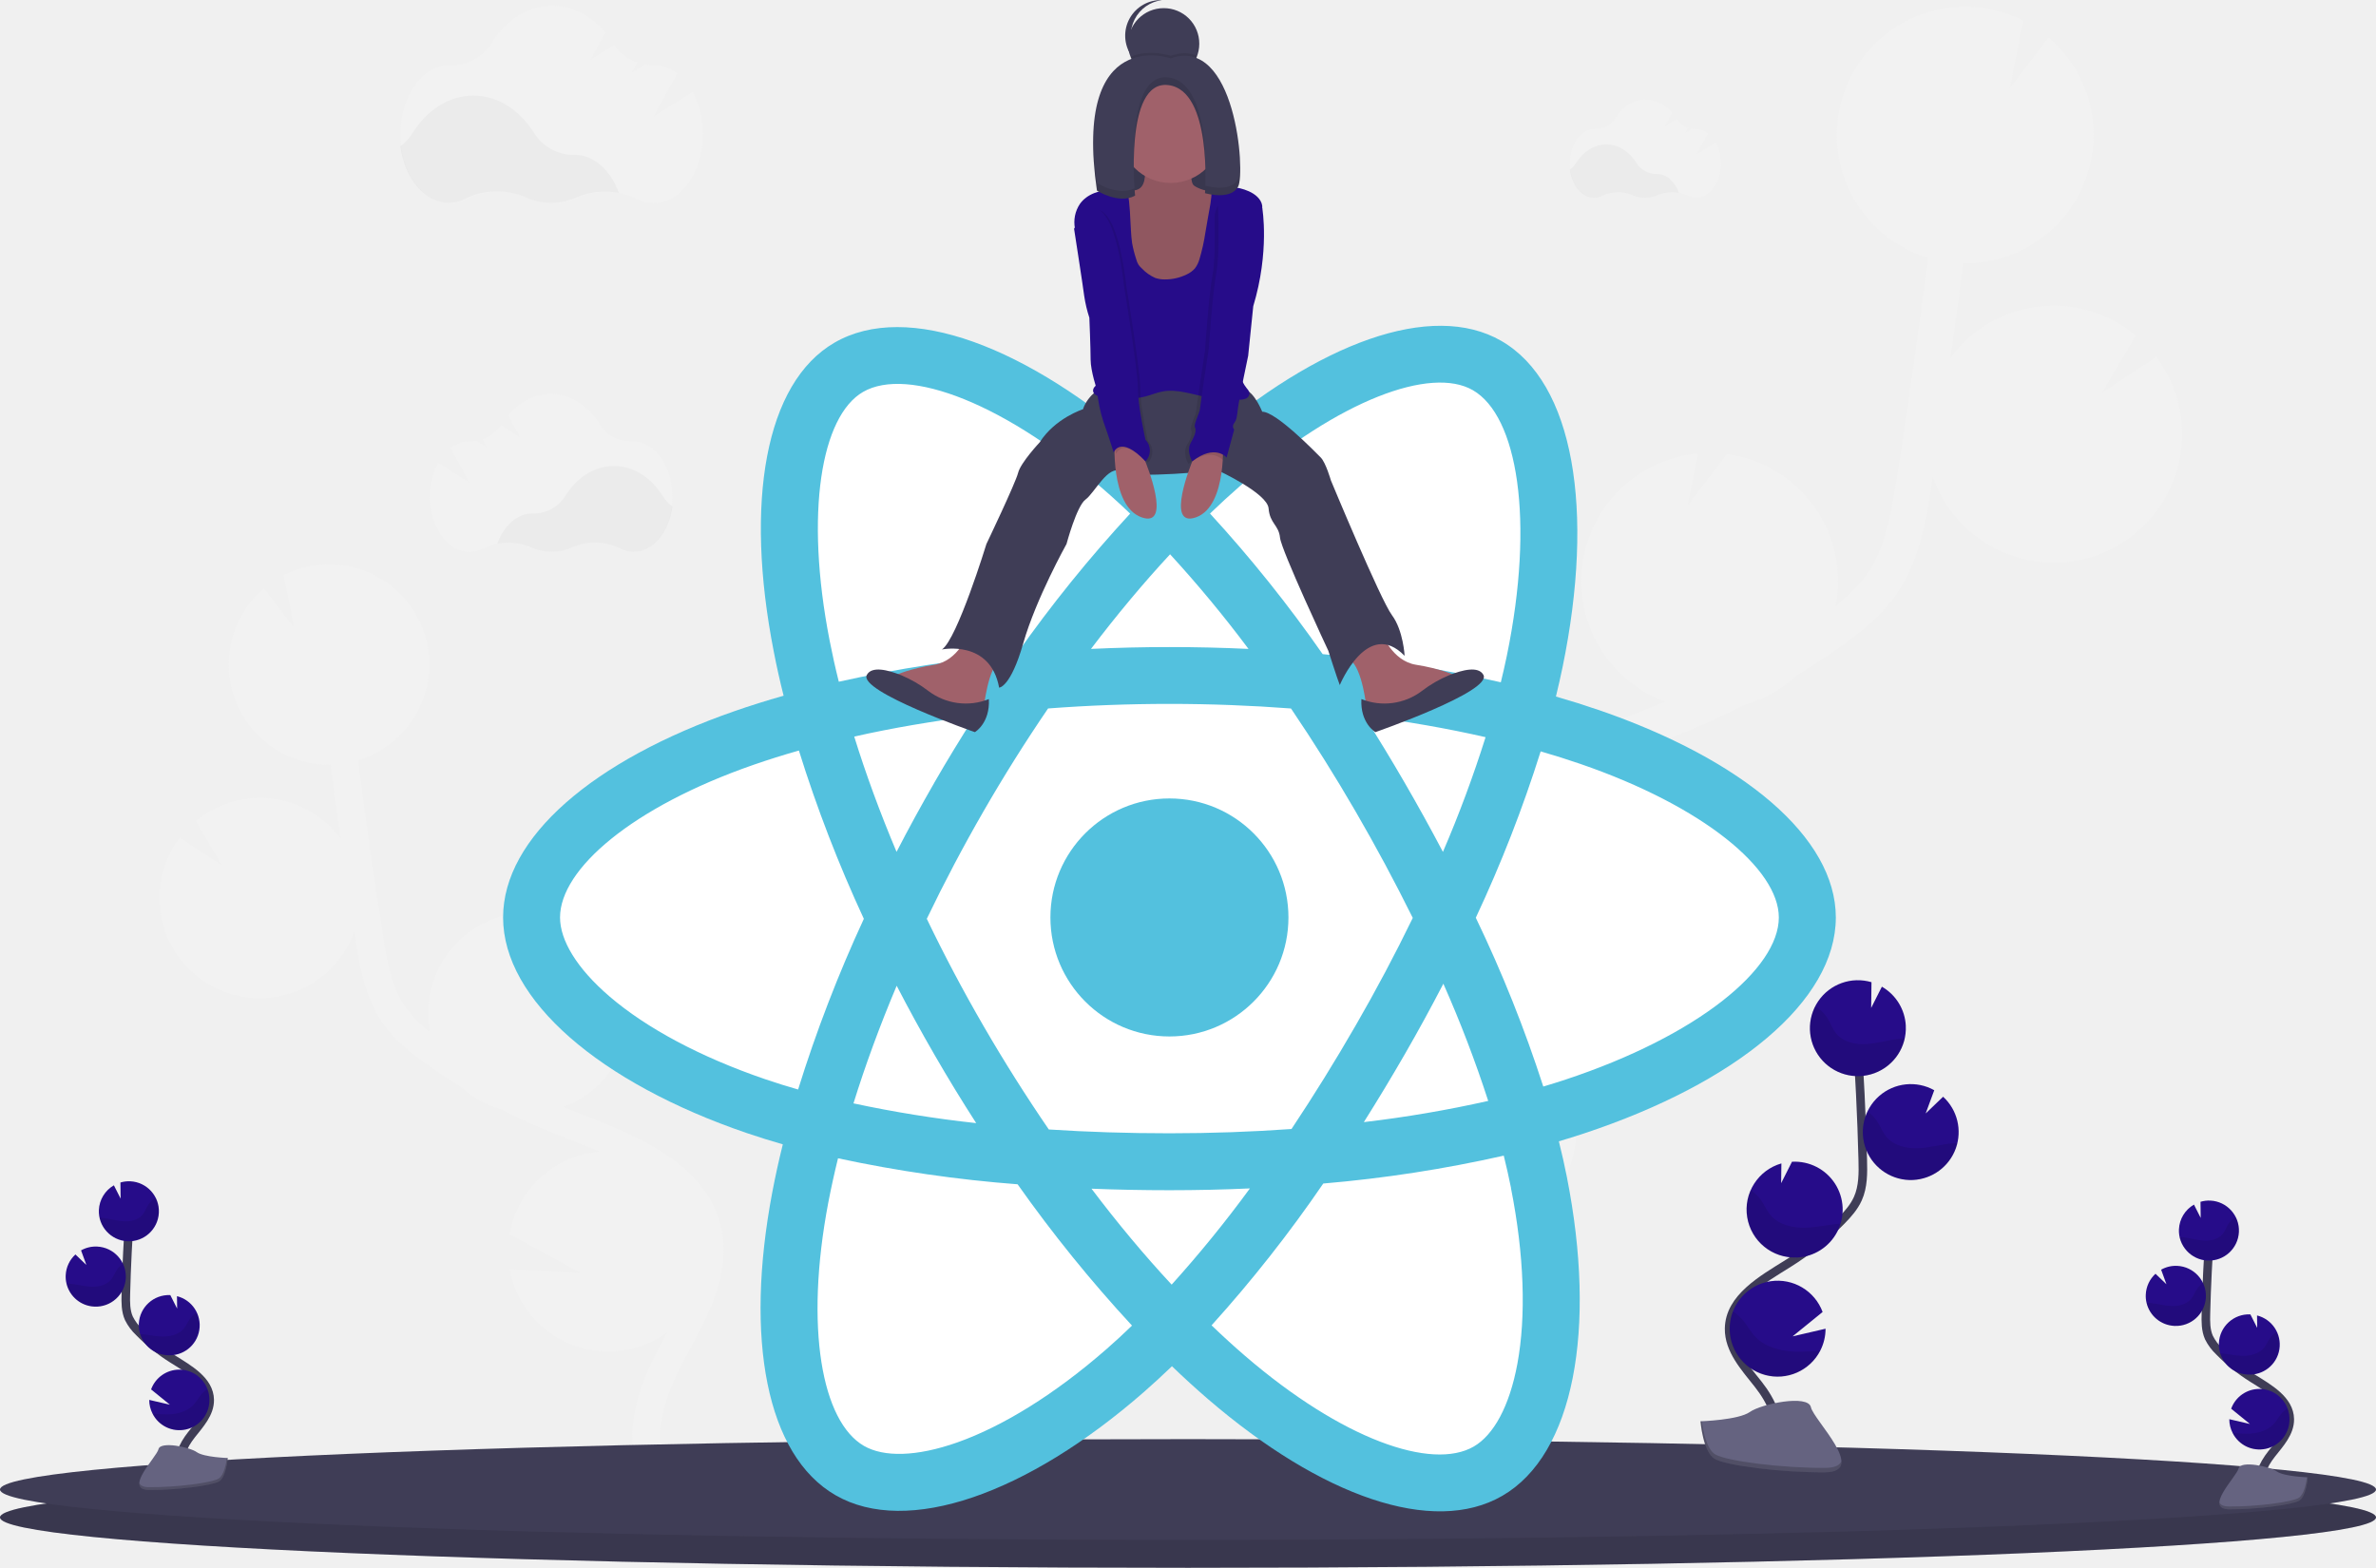
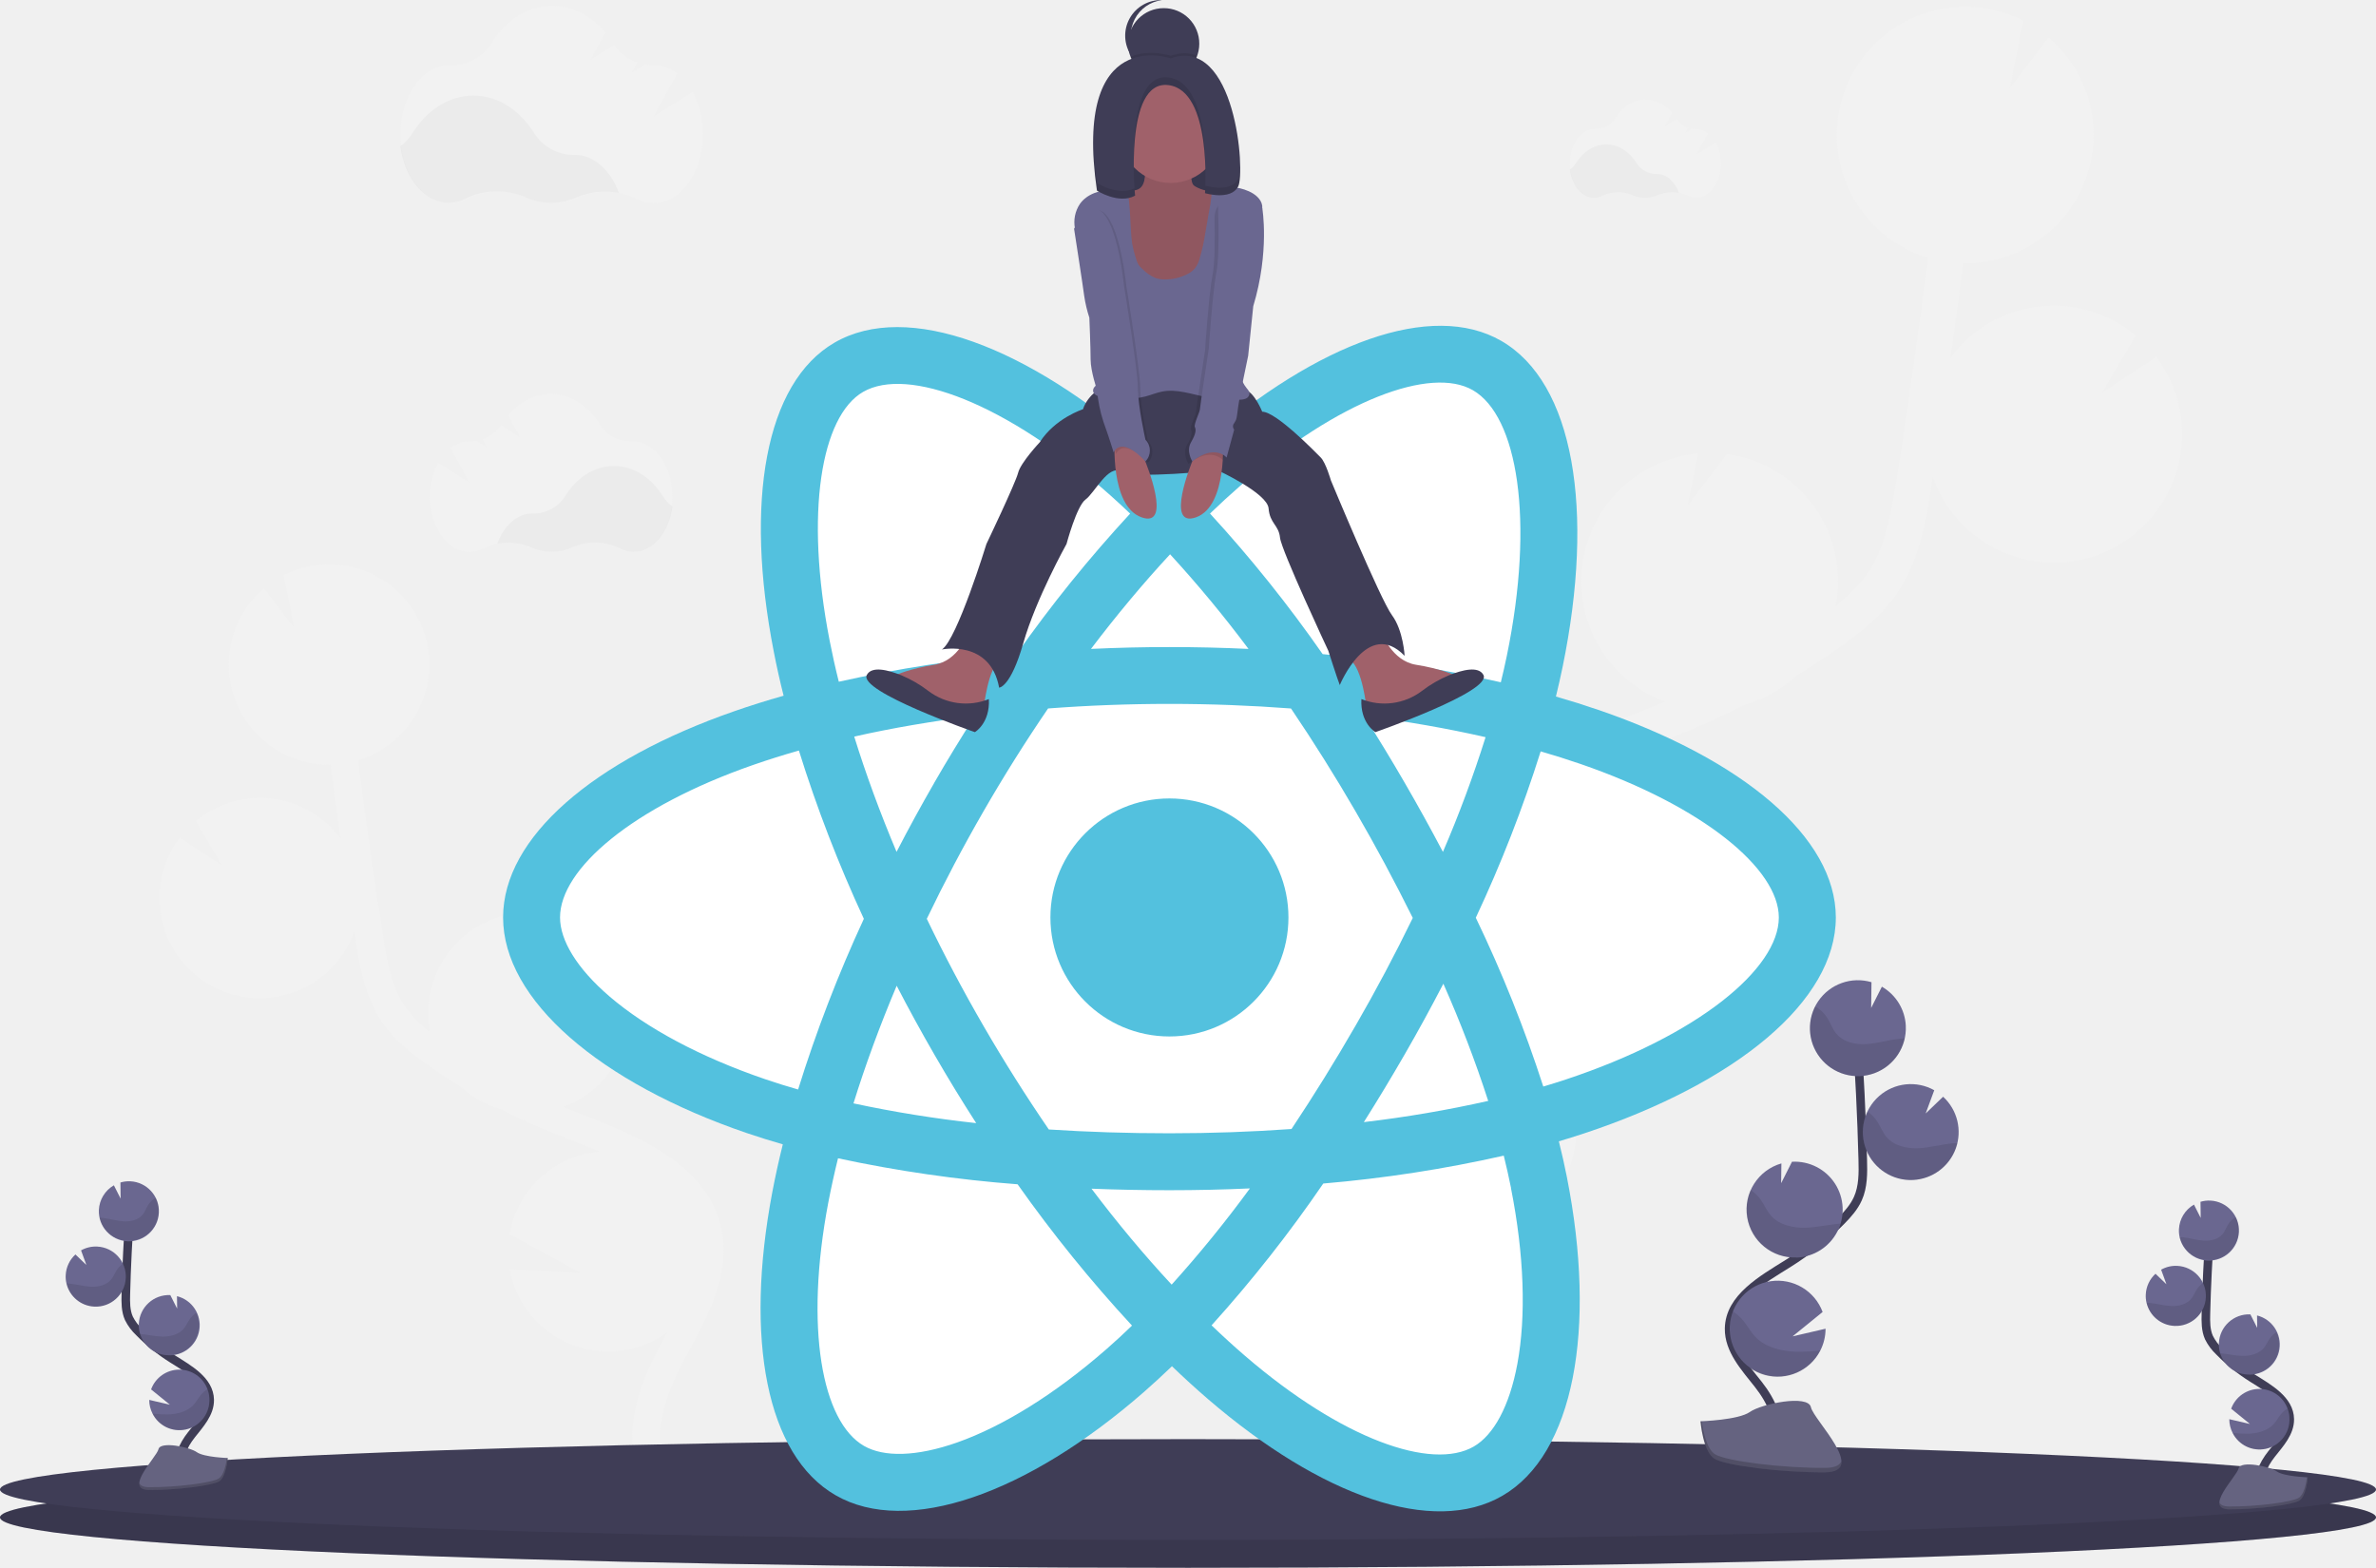
<svg xmlns="http://www.w3.org/2000/svg" id="a75d69e6-d07c-4db3-9c83-72b2470e5561" data-name="Layer 1" width="1108" height="731.18" viewBox="0 0 1108 731.18">
  <path d="M813.68,415.2l6.89-2.7c.66-.26,1.31-.54,2-.81a59.85,59.85,0,0,1,15.28-115.77l-4.8,24.2,18.22-23.92.16,0a59.87,59.87,0,0,1,51.16,67.45c-.15,1.13-.39,2.23-.6,3.34,5.61-4.43,10.87-9.32,14.81-15,8-11.54,10.71-25.76,13.47-43.17,5.47-34.48,10.4-69.34,14.84-104.18a59.83,59.83,0,0,1-42-65.36c.25-1.82.6-3.59,1-5.34.1-.44.2-.88.31-1.31.43-1.69.91-3.35,1.47-5,.09-.27.21-.52.3-.78.5-1.37,1-2.72,1.65-4,.22-.5.44-1,.67-1.47.69-1.43,1.42-2.83,2.22-4.19.27-.45.56-.88.83-1.33.62-1,1.27-2,1.94-2.93.36-.5.71-1,1.08-1.49l.27-.39,0,0a59.81,59.81,0,0,1,74.64-17l-6.24,31.49,18-23.64a59.5,59.5,0,0,1,16.32,68.62h.07c-.17.4-.38.78-.55,1.18-.33.74-.67,1.47-1,2.2-.46.93-1,1.84-1.45,2.74-.38.68-.75,1.36-1.16,2-.59,1-1.23,1.9-1.87,2.83-.38.54-.73,1.1-1.12,1.63-1,1.39-2.12,2.72-3.26,4-.4.45-.83.86-1.25,1.3-.81.86-1.62,1.71-2.48,2.52-.53.5-1.09,1-1.64,1.46-.79.7-1.6,1.38-2.43,2-.59.47-1.19.92-1.79,1.36-.87.63-1.75,1.22-2.64,1.81-.6.39-1.2.78-1.81,1.15-1,.61-2.05,1.17-3.1,1.72-.53.27-1,.57-1.59.83-1.58.77-3.2,1.48-4.85,2.11-.31.12-.64.21-.95.32-1.38.5-2.77,1-4.18,1.35-.61.17-1.23.31-1.85.46-1.15.28-2.31.54-3.48.76q-1,.18-2.07.33c-1.15.17-2.31.3-3.48.4-.69.06-1.37.12-2.07.16-1.26.06-2.53.07-3.8.06a2.08,2.08,0,0,0-.25,0q-2.82,22-5.92,44A59.82,59.82,0,0,1,1042,240.88l-15.68,26.58,25.21-16.59a59.68,59.68,0,0,1,11.5,44.16,58.76,58.76,0,0,1-4.5,15.94,59.83,59.83,0,0,1-111.19-4c-.23,1.48-.45,3-.68,4.46-2.44,15.35-5.47,34.46-16.23,50-7.29,10.56-17.33,18.36-27.09,25.22q-9.52,6.7-19.48,12.77a59.85,59.85,0,0,1-24.53,13.74q-16,8.19-32.69,14.81l-6.95,2.72c-6.25,2.44-12.65,4.94-19,7.6,1,.09,2,.17,3,.3a59.9,59.9,0,0,1,50.86,49.05l-42.31,23.11,42.18-1.89A59.16,59.16,0,0,1,843,534.54a59.87,59.87,0,0,1-82.7,11.74l2.1,3.91c1.4,2.58,2.78,5.15,4.12,7.7,18.33,34.74,19.66,64.74,3.75,84.49l-13-10.45c15.49-19.22,3.2-49.77-5.5-66.27-1.32-2.5-2.68-5-4-7.56C736,536.27,722.65,511.53,728,485.2,736,445.5,779.05,428.7,813.68,415.2Z" transform="translate(-46 -84.41)" fill="#f2f2f2" />
  <path d="M315.6,603.42l-5.38-2.11c-.52-.2-1-.43-1.54-.63a46.75,46.75,0,0,0-11.94-90.42l3.75,18.9-14.22-18.68h-.13a46.76,46.76,0,0,0-40,52.68c.12.89.31,1.74.47,2.61a55.84,55.84,0,0,1-11.56-11.73c-6.23-9-8.37-20.12-10.53-33.71C220.29,493.4,216.45,466.18,213,439a46.72,46.72,0,0,0,32.77-51.05c-.2-1.42-.47-2.8-.79-4.17l-.24-1c-.34-1.32-.71-2.62-1.15-3.88-.07-.21-.16-.41-.24-.61-.39-1.07-.82-2.12-1.28-3.15-.18-.38-.35-.77-.53-1.15-.54-1.11-1.11-2.2-1.73-3.26-.21-.36-.44-.7-.65-1-.49-.78-1-1.55-1.52-2.29-.28-.39-.55-.79-.84-1.17l-.21-.3h0a46.76,46.76,0,0,0-58.29-13.32l4.88,24.6-14.07-18.46a46.48,46.48,0,0,0-12.75,53.59h-.05c.13.31.29.61.43.92.26.58.52,1.15.8,1.72q.54,1.08,1.14,2.13c.29.54.58,1.07.9,1.59.46.75,1,1.48,1.46,2.21.3.42.57.86.88,1.27.8,1.08,1.65,2.12,2.54,3.13.31.35.65.67,1,1,.63.67,1.27,1.33,1.94,2,.41.4.85.77,1.28,1.14q.93.83,1.89,1.59c.46.36.93.71,1.4,1.06.68.49,1.37,1,2.06,1.41.47.31.94.61,1.42.9.79.48,1.6.91,2.42,1.34.42.22.82.45,1.24.66,1.24.6,2.5,1.15,3.79,1.64.24.1.5.16.74.25,1.07.39,2.16.75,3.27,1.06.47.13,1,.24,1.44.35.9.22,1.8.43,2.72.6l1.61.26c.9.13,1.81.23,2.72.31.54.05,1.07.09,1.62.12,1,.05,2,.06,3,.05h.19q2.2,17.22,4.62,34.41a46.71,46.71,0,0,0-67.48-8.14L149.49,488l-19.68-12.95a46.57,46.57,0,0,0-9,34.49A45.8,45.8,0,0,0,124.34,522a46.73,46.73,0,0,0,86.84-3.12c.18,1.15.35,2.32.53,3.48,1.9,12,4.27,26.92,12.67,39.08,5.7,8.24,13.54,14.33,21.16,19.69q7.44,5.24,15.21,10a46.88,46.88,0,0,0,19.16,10.74c8.32,4.26,16.84,8.14,25.54,11.56l5.42,2.13c4.88,1.9,9.88,3.85,14.81,5.93-.78.07-1.57.13-2.36.24A46.77,46.77,0,0,0,283.6,660l33,18-32.94-1.47a46.78,46.78,0,0,0,73.57,29.2c-.55,1-1.09,2-1.64,3.05-1.09,2-2.17,4-3.22,6-14.31,27.13-15.35,50.57-2.92,66l10.13-8.16c-12.1-15-2.5-38.87,4.3-51.76,1-1.95,2.09-3.92,3.16-5.9,9.19-17,19.61-36.37,15.46-56.94C376.29,627.08,342.64,614,315.6,603.42Z" transform="translate(-46 -84.41)" fill="#f2f2f2" />
  <ellipse cx="554" cy="707.68" rx="554" ry="23.5" fill="#3f3d56" />
  <ellipse cx="554" cy="707.68" rx="554" ry="23.5" opacity="0.1" />
  <ellipse cx="554" cy="694.68" rx="554" ry="23.5" fill="#3f3d56" />
  <path d="M131,770.73c-3-5.51.4-12.26,4.28-17.18s8.61-10,8.51-16.29c-.14-9-9.7-14.31-17.33-19.08a84.78,84.78,0,0,1-15.56-12.51,23,23,0,0,1-4.78-6.4c-1.58-3.52-1.53-7.52-1.43-11.38q.5-19.26,1.9-38.48" transform="translate(-46 -84.41)" fill="none" stroke="#3f3d56" stroke-miterlimit="10" stroke-width="4" />
-   <path d="M92.11,648.7a14,14,0,0,1,7-11.49l3.14,6.21-.09-7.52a13.86,13.86,0,0,1,4.62-.56A14,14,0,1,1,92.11,648.7Z" transform="translate(-46 -84.41)" fill="#260c89" />
-   <path d="M117.14,743.7a14,14,0,0,0,26.5-5.76,13.82,13.82,0,0,0-.91-5.69,14,14,0,0,0-26.27.15l8.77,7.13-9.64-2.24A13.89,13.89,0,0,0,117.14,743.7Z" transform="translate(-46 -84.41)" fill="#260c89" />
-   <path d="M124.07,716.45a14,14,0,0,0,4.46-27.54l.07,5.79-3.18-6.29h0a14,14,0,0,0-1.31,28.05Z" transform="translate(-46 -84.41)" fill="#260c89" />
-   <path d="M90,693.78a14,14,0,0,0,1.32-28,13.88,13.88,0,0,0-7.52,1.78l2.48,6.8-5.11-4.9a14,14,0,0,0-4.53,9.69A13.33,13.33,0,0,0,77,683,14,14,0,0,0,90,693.78Z" transform="translate(-46 -84.41)" fill="#260c89" />
+   <path d="M92.11,648.7a14,14,0,0,1,7-11.49l3.14,6.21-.09-7.52a13.86,13.86,0,0,1,4.62-.56A14,14,0,1,1,92.11,648.7Z" transform="translate(-46 -84.41)" fill="#6a6790" />
+   <path d="M117.14,743.7a14,14,0,0,0,26.5-5.76,13.82,13.82,0,0,0-.91-5.69,14,14,0,0,0-26.27.15l8.77,7.13-9.64-2.24A13.89,13.89,0,0,0,117.14,743.7Z" transform="translate(-46 -84.41)" fill="#6a6790" />
+   <path d="M124.07,716.45a14,14,0,0,0,4.46-27.54l.07,5.79-3.18-6.29h0a14,14,0,0,0-1.31,28.05Z" transform="translate(-46 -84.41)" fill="#6a6790" />
+   <path d="M90,693.78a14,14,0,0,0,1.32-28,13.88,13.88,0,0,0-7.52,1.78l2.48,6.8-5.11-4.9a14,14,0,0,0-4.53,9.69A13.33,13.33,0,0,0,77,683,14,14,0,0,0,90,693.78Z" transform="translate(-46 -84.41)" fill="#6a6790" />
  <path d="M94,652.44c3.24.36,6.39,1.37,9.64,1.57s6.82-.58,8.88-3.1c1.11-1.37,1.66-3.09,2.59-4.57a10.08,10.08,0,0,1,3.54-3.33,14,14,0,1,1-26.24,9.32C92.94,652.35,93.47,652.39,94,652.44Z" transform="translate(-46 -84.41)" opacity="0.1" />
  <path d="M90,693.78a14,14,0,0,0,13.35-20,10.4,10.4,0,0,0-2.82,2.83c-1,1.51-1.61,3.25-2.78,4.64-2.19,2.57-5.92,3.41-9.31,3.25s-6.66-1.11-10-1.42c-.47,0-.94-.08-1.41-.09A14,14,0,0,0,90,693.78Z" transform="translate(-46 -84.41)" opacity="0.1" />
  <path d="M124.07,716.45a14,14,0,0,0,13.47-19.76,11.36,11.36,0,0,0-3,2.85c-1.09,1.54-1.77,3.31-3,4.73-2.36,2.64-6.34,3.57-9.93,3.48s-6.82-.93-10.28-1.19A14,14,0,0,0,124.07,716.45Z" transform="translate(-46 -84.41)" opacity="0.1" />
  <path d="M117.14,743.7a14,14,0,0,0,26.5-5.76,13.82,13.82,0,0,0-.91-5.69,14,14,0,0,0-3.08,2.74c-1.34,1.63-2.21,3.47-3.76,5-2.87,2.82-7.5,4-11.62,4.09A62.35,62.35,0,0,1,117.14,743.7Z" transform="translate(-46 -84.41)" opacity="0.1" />
  <path d="M152.19,764.39s-11.08-.34-14.41-2.72-17-5.22-17.87-1.4-16.65,19-4.14,19.06,29.06-2,32.39-4S152.19,764.39,152.19,764.39Z" transform="translate(-46 -84.41)" fill="#656380" />
  <path d="M115.54,778c12.51.1,29.06-2,32.4-4,2.53-1.54,3.54-7.09,3.88-9.65l.37,0s-.7,8.93-4,11-19.89,4.08-32.39,4c-3.61,0-4.86-1.31-4.79-3.22C111.48,777.26,112.86,778,115.54,778Z" transform="translate(-46 -84.41)" opacity="0.2" />
  <path d="M1101,779.73c-3-5.51.4-12.26,4.28-17.18s8.61-10,8.51-16.29c-.14-9-9.7-14.31-17.33-19.08a84.78,84.78,0,0,1-15.56-12.51,23,23,0,0,1-4.78-6.4c-1.58-3.52-1.53-7.52-1.43-11.38q.49-19.26,1.9-38.48" transform="translate(-46 -84.41)" fill="none" stroke="#3f3d56" stroke-miterlimit="10" stroke-width="4" />
-   <path d="M1062.11,657.7a14,14,0,0,1,7-11.49l3.14,6.21-.09-7.52a13.86,13.86,0,0,1,4.62-.56,14,14,0,1,1-14.68,13.36Z" transform="translate(-46 -84.41)" fill="#260c89" />
-   <path d="M1087.14,752.7a14,14,0,0,0,26.5-5.76,13.82,13.82,0,0,0-.91-5.69,14,14,0,0,0-26.27.15l8.77,7.13-9.64-2.24A13.89,13.89,0,0,0,1087.14,752.7Z" transform="translate(-46 -84.41)" fill="#260c89" />
-   <path d="M1094.07,725.45a14,14,0,0,0,4.46-27.54l.07,5.79-3.18-6.29h0a14,14,0,0,0-1.31,28.05Z" transform="translate(-46 -84.41)" fill="#260c89" />
-   <path d="M1060,702.78a14,14,0,0,0,1.32-28,13.88,13.88,0,0,0-7.52,1.78l2.48,6.8-5.11-4.9a14,14,0,0,0-4.53,9.69A13.33,13.33,0,0,0,1047,692,14,14,0,0,0,1060,702.78Z" transform="translate(-46 -84.41)" fill="#260c89" />
+   <path d="M1062.11,657.7a14,14,0,0,1,7-11.49l3.14,6.21-.09-7.52a13.86,13.86,0,0,1,4.62-.56,14,14,0,1,1-14.68,13.36Z" transform="translate(-46 -84.41)" fill="#6a6790" />
+   <path d="M1087.14,752.7a14,14,0,0,0,26.5-5.76,13.82,13.82,0,0,0-.91-5.69,14,14,0,0,0-26.27.15l8.77,7.13-9.64-2.24A13.89,13.89,0,0,0,1087.14,752.7Z" transform="translate(-46 -84.41)" fill="#6a6790" />
+   <path d="M1094.07,725.45a14,14,0,0,0,4.46-27.54l.07,5.79-3.18-6.29h0a14,14,0,0,0-1.31,28.05Z" transform="translate(-46 -84.41)" fill="#6a6790" />
+   <path d="M1060,702.78a14,14,0,0,0,1.32-28,13.88,13.88,0,0,0-7.52,1.78l2.48,6.8-5.11-4.9a14,14,0,0,0-4.53,9.69A13.33,13.33,0,0,0,1047,692,14,14,0,0,0,1060,702.78Z" transform="translate(-46 -84.41)" fill="#6a6790" />
  <path d="M1064,661.44c3.24.36,6.39,1.37,9.64,1.57s6.82-.58,8.88-3.1c1.11-1.37,1.66-3.09,2.59-4.57a10.08,10.08,0,0,1,3.54-3.33,14,14,0,1,1-26.24,9.32C1062.94,661.35,1063.47,661.39,1064,661.44Z" transform="translate(-46 -84.41)" opacity="0.1" />
  <path d="M1060,702.78a14,14,0,0,0,13.35-20,10.4,10.4,0,0,0-2.82,2.83c-1,1.51-1.61,3.25-2.78,4.64-2.19,2.57-5.92,3.41-9.31,3.25s-6.66-1.11-10-1.42c-.47,0-.94-.08-1.41-.09A14,14,0,0,0,1060,702.78Z" transform="translate(-46 -84.41)" opacity="0.1" />
  <path d="M1094.07,725.45a14,14,0,0,0,13.47-19.76,11.36,11.36,0,0,0-3,2.85c-1.09,1.54-1.77,3.31-3,4.73-2.36,2.64-6.34,3.57-9.93,3.48s-6.82-.93-10.28-1.19A14,14,0,0,0,1094.07,725.45Z" transform="translate(-46 -84.41)" opacity="0.1" />
  <path d="M1087.14,752.7a14,14,0,0,0,26.5-5.76,13.82,13.82,0,0,0-.91-5.69,14,14,0,0,0-3.08,2.74c-1.34,1.63-2.21,3.47-3.76,5-2.87,2.82-7.5,4-11.62,4.09A62.35,62.35,0,0,1,1087.14,752.7Z" transform="translate(-46 -84.41)" opacity="0.1" />
  <path d="M1122.19,773.39s-11.08-.34-14.41-2.72-17-5.22-17.87-1.4-16.65,19-4.14,19.06,29.06-2,32.39-4S1122.19,773.39,1122.19,773.39Z" transform="translate(-46 -84.41)" fill="#656380" />
  <path d="M1085.54,787c12.51.1,29.06-2,32.4-4,2.53-1.54,3.54-7.09,3.88-9.65l.37,0s-.7,8.93-4,11-19.89,4.08-32.39,4c-3.61,0-4.86-1.31-4.79-3.22C1081.48,786.26,1082.86,787,1085.54,787Z" transform="translate(-46 -84.41)" opacity="0.2" />
  <path d="M791.57,415.56q-9.92-3.4-20-6.3,1.66-6.79,3.09-13.65c15.14-73.51,5.24-132.73-28.57-152.22-32.42-18.7-85.44.8-139,47.39q-7.92,6.92-15.47,14.2-5.07-4.85-10.3-9.51C525.21,245.64,469,224.65,435.18,244.2c-32.39,18.75-42,74.42-28.35,144.09q2,10.35,4.59,20.58c-7.95,2.26-15.64,4.67-23,7.24C322.63,439,280.61,475,280.61,512.29c0,38.51,45.11,77.14,113.64,100.56q8.34,2.83,16.8,5.26-2.74,11-4.88,22.18c-13,68.46-2.84,122.82,29.46,141.45C469,801,525,781.2,579.52,733.54c4.31-3.77,8.63-7.77,13-11.95q8.18,7.89,16.79,15.32c52.82,45.45,105,63.81,137.26,45.12,33.33-19.29,44.16-77.69,30.1-148.73q-1.6-8.14-3.73-16.61,5.91-1.74,11.56-3.61c71.24-23.6,117.6-61.76,117.6-100.79,0-37.43-43.38-73.62-110.5-96.73Z" transform="translate(-46 -84.41)" fill="#53c1de" />
  <path d="M776.12,587.88c-3.4,1.13-6.88,2.21-10.44,3.27a621.6,621.6,0,0,0-31.47-78.73,623.06,623.06,0,0,0,30.25-77.58c6.35,1.84,12.53,3.78,18.47,5.83,57.51,19.79,92.59,49.06,92.59,71.62,0,24-37.89,55.21-99.4,75.59ZM750.6,638.46c6.22,31.41,7.1,59.81,3,82-3.7,19.95-11.14,33.25-20.34,38.58-19.59,11.33-61.47-3.4-106.64-42.27q-7.77-6.69-15.63-14.25a624.23,624.23,0,0,0,52.09-66.14,620.2,620.2,0,0,0,84.17-13q1.9,7.68,3.37,15ZM492.48,757.1c-19.14,6.76-34.38,6.95-43.59,1.64-19.6-11.31-27.75-55-16.63-113.5q2-10.37,4.53-20.63a625.79,625.79,0,0,0,83.75,12.13,645.09,645.09,0,0,0,53.35,65.9q-5.79,5.61-11.84,10.91c-24.11,21.08-48.28,36-69.57,43.55ZM402.84,587.73c-30.31-10.36-55.33-23.82-72.49-38.5-15.41-13.2-23.19-26.31-23.19-36.94,0-22.63,33.74-51.5,90-71.11q10.6-3.69,21.39-6.73a637.08,637.08,0,0,0,30.29,78.48,646.29,646.29,0,0,0-30.66,79.6Q410.44,590.32,402.84,587.73Zm30.05-204.54c-11.68-59.69-3.93-104.72,15.59-116,20.79-12,66.76,5.12,115.22,48.15,3.1,2.75,6.21,5.63,9.32,8.6a635.89,635.89,0,0,0-52.93,65.52,648.42,648.42,0,0,0-82.93,12.89q-2.39-9.52-4.27-19.15ZM701,449.38q-9.11-15.74-18.89-31.08c19.83,2.51,38.82,5.83,56.66,9.91a565.54,565.54,0,0,1-19.89,53.51q-8.61-16.35-17.88-32.34ZM591.64,342.91a569.3,569.3,0,0,1,36.57,44.14q-36.71-1.73-73.45,0c12.07-15.92,24.44-30.72,36.88-44.13Zm-110,106.65q-9.15,15.87-17.55,32.14c-7.73-18.33-14.34-36.36-19.74-53.77,17.73-4,36.64-7.21,56.34-9.68Q490.77,433.69,481.62,449.56Zm19.61,158.65A564.64,564.64,0,0,1,444,599c5.49-17.71,12.25-36.13,20.15-54.86q8.43,16.29,17.61,32.16Q491.1,592.49,501.23,608.21Zm91.14,75.33C579.79,670,567.24,655,555,638.79q17.85.71,36.36.71,19,0,37.51-.84A563.94,563.94,0,0,1,592.37,683.54ZM719.08,543.19A562.82,562.82,0,0,1,740,597.85a561.35,561.35,0,0,1-58,9.89q9.85-15.63,19.08-31.63,9.38-16.26,18-32.92Zm-41,19.66q-14.12,24.52-29.81,48.1c-18.44,1.32-37.49,2-56.91,2s-38.15-.6-56.27-1.78Q519,587.67,504.7,563t-26.51-50.08q12.27-25.53,26.43-50.1h0q14.14-24.56,30.13-48c18.49-1.4,37.43-2.13,56.59-2.13s38.22.74,56.69,2.14q15.81,23.37,30,47.81t26.79,49.87q-12.45,25.62-26.71,50.3Zm54.77-296.46c20.81,12,28.9,60.4,15.83,123.87q-1.29,6.19-2.8,12.35a635.74,635.74,0,0,0-83.09-13.13,625.16,625.16,0,0,0-52.53-65.56q7-6.74,14.29-13.11c45.88-39.93,88.76-55.69,108.3-44.42Z" transform="translate(-46 -84.41)" fill="#fff" />
  <path d="M591.34,456.79a55.5,55.5,0,1,1-55.5,55.5,55.49,55.49,0,0,1,55.5-55.5" transform="translate(-46 -84.41)" fill="#53c1de" />
  <path d="M605.26,104.81a16.6,16.6,0,1,1-16.6-16.6A16.52,16.52,0,0,1,605.26,104.81Z" transform="translate(-46 -84.41)" fill="#3f3d56" />
  <path d="M575.4,109a16.62,16.62,0,0,1,12.49-24.54,16.6,16.6,0,1,0,1.41,33.07A16.6,16.6,0,0,1,575.4,109Z" transform="translate(-46 -84.41)" fill="#3f3d56" />
  <rect x="521.91" y="43.52" width="44.47" height="69.37" fill="#3f3d56" />
  <rect x="521.91" y="43.52" width="44.47" height="69.37" opacity="0.1" />
  <path d="M497.66,379.61s-4.75,13.05-16,14.83-17.79,4.74-17.79,4.74l26.68,17.19,14.23-1.78s1.78-18.38,7.71-22.53S497.66,379.61,497.66,379.61Z" transform="translate(-46 -84.41)" fill="#a0616a" />
  <path d="M690.34,379.61s4.75,13.05,16,14.83,17.79,4.74,17.79,4.74l-26.68,17.19-14.23-1.78s-1.78-18.38-7.71-22.53S690.34,379.61,690.34,379.61Z" transform="translate(-46 -84.41)" fill="#a0616a" />
  <path d="M560.5,264.59s-7.11,3.56-9.48,10.68c0,0-13,4.15-20.16,15.41,0,0-8.9,9.49-10.08,14.23S506,338.11,506,338.11s-13.64,44.47-20.75,49.21c0,0,22.53-4.74,26.68,17.79,0,0,5.33,0,11.26-20.75s20.16-46.25,20.16-46.25,4.74-17.78,8.89-20.75,10.67-16.6,16.6-13,45.06-.6,45.06-.6S637,314.4,637.58,321.51s4.74,7.71,5.33,13.64,22.53,52.76,22.53,52.76,4.15,13,5.34,16c0,0,13-31.42,30.24-13.63,0,0-.6-11.86-5.93-19s-28.46-62.84-28.46-62.84-2.37-8.3-4.74-10.67-20.76-21.35-27.28-21.35c0,0-3.55-8.89-7.7-10.08Z" transform="translate(-46 -84.41)" fill="#3f3d56" />
  <path d="M507.14,410.44a28.89,28.89,0,0,1-28.22-3.79,56.37,56.37,0,0,0-12.59-7.3c-6.29-2.54-13.81-4.42-16.1-.17-4.15,7.71,50.39,26.68,50.39,26.68S507.74,421.71,507.14,410.44Z" transform="translate(-46 -84.41)" fill="#3f3d56" />
  <path d="M680.86,410.44a28.89,28.89,0,0,0,28.22-3.79,56.37,56.37,0,0,1,12.59-7.3c6.29-2.54,13.81-4.42,16.1-.17,4.15,7.71-50.39,26.68-50.39,26.68S680.26,421.71,680.86,410.44Z" transform="translate(-46 -84.41)" fill="#3f3d56" />
  <path d="M579.88,167.08c-.22,2.06-.9,4.29-2.66,5.38-1.44.9-3.26.83-4.92,1.17a11.46,11.46,0,0,0-7.82,6.77,17.51,17.51,0,0,0-.75,10.55,39.22,39.22,0,0,0,1.52,5.06c1.74,4.92,3.84,9.8,7.09,13.89a59,59,0,0,0,9.3,8.77c2.11,1.72,4.29,3.47,6.89,4.28a21.75,21.75,0,0,0,5.4.72c2.25.1,4.65.17,6.6-.95,3-1.73,3.89-5.55,5.52-8.62,1.38-2.6,3.44-4.81,4.73-7.46a29.49,29.49,0,0,0,2-6.52l2.77-12.3c1-4.47,1.92-9.51-.59-13.34a2.28,2.28,0,0,0-.74-.77,2.79,2.79,0,0,0-1.52-.15,16.44,16.44,0,0,1-9.15-2.09,3.93,3.93,0,0,1-1.15-.9,4.72,4.72,0,0,1-.7-2.12,22.2,22.2,0,0,0-1.28-4.45,3,3,0,0,0-.87-1.34,3.15,3.15,0,0,0-1.41-.47,114.47,114.47,0,0,0-12.93-1.35c-1.42-.07-3.56-.64-4.54.62S580,165.58,579.88,167.08Z" transform="translate(-46 -84.41)" fill="#a0616a" />
  <path d="M579.88,167.08c-.22,2.06-.9,4.29-2.66,5.38-1.44.9-3.26.83-4.92,1.17a11.46,11.46,0,0,0-7.82,6.77,17.51,17.51,0,0,0-.75,10.55,39.22,39.22,0,0,0,1.52,5.06c1.74,4.92,3.84,9.8,7.09,13.89a59,59,0,0,0,9.3,8.77c2.11,1.72,4.29,3.47,6.89,4.28a21.75,21.75,0,0,0,5.4.72c2.25.1,4.65.17,6.6-.95,3-1.73,3.89-5.55,5.52-8.62,1.38-2.6,3.44-4.81,4.73-7.46a29.49,29.49,0,0,0,2-6.52l2.77-12.3c1-4.47,1.92-9.51-.59-13.34a2.28,2.28,0,0,0-.74-.77,2.79,2.79,0,0,0-1.52-.15,16.44,16.44,0,0,1-9.15-2.09,3.93,3.93,0,0,1-1.15-.9,4.72,4.72,0,0,1-.7-2.12,22.2,22.2,0,0,0-1.28-4.45,3,3,0,0,0-.87-1.34,3.15,3.15,0,0,0-1.41-.47,114.47,114.47,0,0,0-12.93-1.35c-1.42-.07-3.56-.64-4.54.62S580,165.58,579.88,167.08Z" transform="translate(-46 -84.41)" opacity="0.1" />
-   <path d="M571.85,174.15a26.93,26.93,0,0,0-7.13-1.12c-5.72-.14-11.84,1.83-15.14,6.5A15.34,15.34,0,0,0,547.29,191a23.57,23.57,0,0,0,5.2,10.66,32,32,0,0,1,4,5.24c1.58,3,1.63,6.59,2.06,10,1,8.12,4.46,15.75,5.83,23.82s.19,17.42-6.18,22.55c-1.07.86-2.37,1.77-2.46,3.14-.14,2.19,2.71,3.12,4.9,3.33,6.55.62,13.27,1.23,19.63-.46,2.63-.7,5.17-1.79,7.85-2.29,6.8-1.27,13.64,1.34,20.45,2.59a90.61,90.61,0,0,0,14.91,1.21,7.94,7.94,0,0,0,3.43-.45,2.75,2.75,0,0,0,1.74-2.74,4.76,4.76,0,0,0-1.18-2c-3.44-4.25-4.49-9.9-5.43-15.29l-3.15-18.11c-1.69-9.68-3.26-20.2,1.32-28.89,3.29-6.25,9.36-10.65,12.83-16.8a9.84,9.84,0,0,0,1.55-6.28c-.52-3.09-3.31-5.3-6.17-6.59A23.21,23.21,0,0,0,611,173c.1,4.33-1,8.71-1.71,13l-1.21,7a88.83,88.83,0,0,1-2.71,12.2,12.85,12.85,0,0,1-2.17,4.42,11.43,11.43,0,0,1-3.83,2.79,22.83,22.83,0,0,1-10.14,2.32,13.54,13.54,0,0,1-4.48-.69,19,19,0,0,1-6.17-4.34,10.11,10.11,0,0,1-1.63-1.77,9.93,9.93,0,0,1-1.11-2.67,55.42,55.42,0,0,1-1.91-7.48c-.3-1.94-.4-3.91-.54-5.87C573,186.12,573,179.72,571.85,174.15Z" transform="translate(-46 -84.41)" fill="#260c89" />
+   <path d="M571.85,174.15a26.93,26.93,0,0,0-7.13-1.12c-5.72-.14-11.84,1.83-15.14,6.5A15.34,15.34,0,0,0,547.29,191a23.57,23.57,0,0,0,5.2,10.66,32,32,0,0,1,4,5.24c1.58,3,1.63,6.59,2.06,10,1,8.12,4.46,15.75,5.83,23.82s.19,17.42-6.18,22.55c-1.07.86-2.37,1.77-2.46,3.14-.14,2.19,2.71,3.12,4.9,3.33,6.55.62,13.27,1.23,19.63-.46,2.63-.7,5.17-1.79,7.85-2.29,6.8-1.27,13.64,1.34,20.45,2.59a90.61,90.61,0,0,0,14.91,1.21,7.94,7.94,0,0,0,3.43-.45,2.75,2.75,0,0,0,1.74-2.74,4.76,4.76,0,0,0-1.18-2c-3.44-4.25-4.49-9.9-5.43-15.29l-3.15-18.11c-1.69-9.68-3.26-20.2,1.32-28.89,3.29-6.25,9.36-10.65,12.83-16.8a9.84,9.84,0,0,0,1.55-6.28c-.52-3.09-3.31-5.3-6.17-6.59A23.21,23.21,0,0,0,611,173c.1,4.33-1,8.71-1.71,13l-1.21,7a88.83,88.83,0,0,1-2.71,12.2,12.85,12.85,0,0,1-2.17,4.42,11.43,11.43,0,0,1-3.83,2.79,22.83,22.83,0,0,1-10.14,2.32,13.54,13.54,0,0,1-4.48-.69,19,19,0,0,1-6.17-4.34,10.11,10.11,0,0,1-1.63-1.77,9.93,9.93,0,0,1-1.11-2.67,55.42,55.42,0,0,1-1.91-7.48c-.3-1.94-.4-3.91-.54-5.87C573,186.12,573,179.72,571.85,174.15Z" transform="translate(-46 -84.41)" fill="#6a6790" />
  <path d="M565.84,288.9s-2.37,31.43,12.45,36.76,1.78-26.09,1.78-26.09l-4.75-9.48Z" transform="translate(-46 -84.41)" fill="#a0616a" />
  <path d="M616.23,288.9s2.37,31.43-12.45,36.76S602,299.57,602,299.57l4.75-9.48Z" transform="translate(-46 -84.41)" fill="#a0616a" />
  <path d="M552.79,184l-4.74,7.71s4.15,26.68,4.74,31.42a62.2,62.2,0,0,0,2.38,10.08s.59,14.23.59,19.57,3,14.23,3,14.23a64.82,64.82,0,0,0,3,14.82c2.37,6.52,4.74,14.23,4.74,14.23s3-8.3,14.82,4.15a7.18,7.18,0,0,0,0-10.08s-3.55-16-3.55-24.31-6.53-48-6.53-48S567,172.7,552.79,184Z" transform="translate(-46 -84.41)" opacity="0.1" />
-   <path d="M551.61,183.37l-4.74,7.71s4.15,26.68,4.74,31.42A61.84,61.84,0,0,0,554,232.58s.59,14.23.59,19.56,3,14.23,3,14.23a64.53,64.53,0,0,0,3,14.82c2.37,6.53,4.75,14.23,4.75,14.23s3-8.3,14.82,4.15a7.18,7.18,0,0,0,0-10.07s-3.56-16-3.56-24.31-6.52-48-6.52-48S565.84,172.1,551.61,183.37Z" transform="translate(-46 -84.41)" fill="#260c89" />
+   <path d="M551.61,183.37l-4.74,7.71s4.15,26.68,4.74,31.42A61.84,61.84,0,0,0,554,232.58s.59,14.23.59,19.56,3,14.23,3,14.23a64.53,64.53,0,0,0,3,14.82c2.37,6.53,4.75,14.23,4.75,14.23s3-8.3,14.82,4.15a7.18,7.18,0,0,0,0-10.07s-3.56-16-3.56-24.31-6.52-48-6.52-48S565.84,172.1,551.61,183.37Z" transform="translate(-46 -84.41)" fill="#6a6790" />
  <path d="M629.87,179.22l3,3.53s3.49,20.18-4.22,45.68l-2.37,23.12s-4.15,19.57-4.74,24.31-.59,5.33-1.78,7.11a2.29,2.29,0,0,0,0,3l-3.56,13s-5.33-6.52-16,1.78c0,0-3-4.74-.6-8.89s2.37-5.93,1.78-7.12,2.37-7.11,2.37-8.3S607.93,248,607.93,248s1.78-26.68,3.56-35.57c1.09-5.47,1.07-17.66.88-26.24-.19-8.94,10.63-13.78,17-7.5C629.52,178.85,629.7,179,629.87,179.22Z" transform="translate(-46 -84.41)" opacity="0.1" />
-   <path d="M631.65,178l3,3.53s3.49,20.19-4.22,45.68l-2.37,23.12s-4.15,19.57-4.74,24.31-.6,5.34-1.78,7.12a2.28,2.28,0,0,0,0,3L618,297.8s-5.33-6.53-16,1.77c0,0-3-4.74-.59-8.89s2.37-5.93,1.78-7.11,2.37-7.12,2.37-8.3,4.15-28.46,4.15-28.46,1.78-26.68,3.56-35.58.59-35.57.59-35.57S623.35,169.14,631.65,178Z" transform="translate(-46 -84.41)" fill="#260c89" />
+   <path d="M631.65,178l3,3.53s3.49,20.19-4.22,45.68l-2.37,23.12s-4.15,19.57-4.74,24.31-.6,5.34-1.78,7.12a2.28,2.28,0,0,0,0,3L618,297.8s-5.33-6.53-16,1.77c0,0-3-4.74-.59-8.89s2.37-5.93,1.78-7.11,2.37-7.12,2.37-8.3,4.15-28.46,4.15-28.46,1.78-26.68,3.56-35.58.59-35.57.59-35.57S623.35,169.14,631.65,178Z" transform="translate(-46 -84.41)" fill="#6a6790" />
  <circle cx="545.92" cy="61.61" r="23.72" fill="#a0616a" />
  <path d="M604.29,110.41a16.6,16.6,0,0,1-31.09.44c9.26-3.73,18.72-.41,18.72-.41C596.65,108.78,600.75,108.93,604.29,110.41Z" transform="translate(-46 -84.41)" opacity="0.1" />
  <path d="M591.92,111.63s-45.65-16-34.38,61.66c0,0,10.08,6.52,17.78,2.37,0,0-5.33-53.95,15.42-51.58s17.19,50.4,17.19,50.4,11.86,3.55,15.42-3S622.16,101,591.92,111.63Z" transform="translate(-46 -84.41)" fill="#3f3d56" />
  <path d="M590.74,120.52c-14.24-1.62-16.2,23.27-16,39.05.17-15.69,2.81-37,16-35.49,14.81,1.69,17.24,26.66,17.41,40.8C608.32,151.9,606.9,122.37,590.74,120.52Z" transform="translate(-46 -84.41)" opacity="0.1" />
  <path d="M557.54,169.73a159.38,159.38,0,0,1-1.77-20.53,152.12,152.12,0,0,0,1.77,24.09s10.08,6.52,17.78,2.37c0,0-.12-1.28-.26-3.43C567.39,176.1,557.54,169.73,557.54,169.73Z" transform="translate(-46 -84.41)" opacity="0.1" />
  <path d="M623.35,168c-3.32,6.08-13.83,3.41-15.25,3-.07,2.2-.17,3.52-.17,3.52s11.86,3.55,15.42-3c.73-1.34,1.11-5.13,1-10.2C624.25,164.57,623.9,167,623.35,168Z" transform="translate(-46 -84.41)" opacity="0.1" />
  <path d="M872.73,757.37c4.74-8.78-.64-19.54-6.82-27.37s-13.73-16-13.57-26c.23-14.35,15.45-22.81,27.62-30.42a134.77,134.77,0,0,0,24.79-19.93c3-3.05,5.87-6.31,7.62-10.21,2.52-5.6,2.45-12,2.29-18.12q-.79-30.71-3-61.34" transform="translate(-46 -84.41)" fill="none" stroke="#3f3d56" stroke-miterlimit="10" stroke-width="4" />
-   <path d="M934.74,562.9a22.31,22.31,0,0,0-11.16-18.32l-5,9.9.15-12a22.37,22.37,0,1,0,16,20.41Z" transform="translate(-46 -84.41)" fill="#260c89" />
-   <path d="M894.86,714.29a22.36,22.36,0,1,1,1.08-18l-14,11.37,15.37-3.57A22.25,22.25,0,0,1,894.86,714.29Z" transform="translate(-46 -84.41)" fill="#260c89" />
-   <path d="M883.81,670.86A22.37,22.37,0,0,1,876.72,627l-.12,9.22,5.06-10h.06a22.37,22.37,0,1,1,2.09,44.69Z" transform="translate(-46 -84.41)" fill="#260c89" />
-   <path d="M938.11,634.73A22.37,22.37,0,1,1,948,592.87l-4,10.83,8.13-7.8a22.37,22.37,0,0,1-14.07,38.83Z" transform="translate(-46 -84.41)" fill="#260c89" />
+   <path d="M934.74,562.9a22.31,22.31,0,0,0-11.16-18.32l-5,9.9.15-12a22.37,22.37,0,1,0,16,20.41Z" transform="translate(-46 -84.41)" fill="#6a6790" />
+   <path d="M894.86,714.29a22.36,22.36,0,1,1,1.08-18l-14,11.37,15.37-3.57A22.25,22.25,0,0,1,894.86,714.29Z" transform="translate(-46 -84.41)" fill="#6a6790" />
+   <path d="M883.81,670.86A22.37,22.37,0,0,1,876.72,627l-.12,9.22,5.06-10h.06a22.37,22.37,0,1,1,2.09,44.69Z" transform="translate(-46 -84.41)" fill="#6a6790" />
+   <path d="M938.11,634.73A22.37,22.37,0,1,1,948,592.87l-4,10.83,8.13-7.8a22.37,22.37,0,0,1-14.07,38.83Z" transform="translate(-46 -84.41)" fill="#6a6790" />
  <path d="M931.74,568.86c-5.17.57-10.19,2.18-15.37,2.5s-10.87-.92-14.14-5c-1.77-2.17-2.65-4.91-4.14-7.28a16,16,0,0,0-5.63-5.3,22.37,22.37,0,1,0,41.81,14.84C933.42,568.71,932.58,568.77,931.74,568.86Z" transform="translate(-46 -84.41)" opacity="0.1" />
  <path d="M938.11,634.73a22.39,22.39,0,0,1-21.28-31.91,16.37,16.37,0,0,1,4.5,4.51c1.59,2.4,2.56,5.18,4.43,7.39,3.48,4.09,9.44,5.43,14.84,5.19s10.6-1.78,16-2.28c.75-.06,1.5-.11,2.26-.13A22.37,22.37,0,0,1,938.11,634.73Z" transform="translate(-46 -84.41)" opacity="0.1" />
  <path d="M883.81,670.86a22.37,22.37,0,0,1-21.46-31.49,17.83,17.83,0,0,1,4.73,4.55c1.74,2.45,2.82,5.27,4.86,7.54,3.77,4.2,10.11,5.68,15.83,5.54,5.54-.12,10.87-1.48,16.38-1.9A22.36,22.36,0,0,1,883.81,670.86Z" transform="translate(-46 -84.41)" opacity="0.1" />
  <path d="M894.86,714.29A22.37,22.37,0,0,1,854.08,696a22.27,22.27,0,0,1,4.91,4.38c2.13,2.59,3.53,5.53,6,7.94,4.57,4.49,11.95,6.34,18.52,6.51A97.1,97.1,0,0,0,894.86,714.29Z" transform="translate(-46 -84.41)" opacity="0.1" />
  <path d="M839,747.26s17.65-.54,23-4.33,27.16-8.31,28.48-2.24,26.53,30.22,6.6,30.38-46.31-3.1-51.62-6.34S839,747.26,839,747.26Z" transform="translate(-46 -84.41)" fill="#656380" />
  <path d="M897.4,769c-19.93.16-46.31-3.11-51.62-6.34-4-2.47-5.65-11.3-6.19-15.38l-.59,0s1.12,14.24,6.43,17.47,31.69,6.5,51.62,6.34c5.75,0,7.74-2.09,7.63-5.12C903.88,767.78,901.69,768.92,897.4,769Z" transform="translate(-46 -84.41)" opacity="0.2" />
  <path d="M369,127.27l-18.25,11.57,11.08-20.15a18,18,0,0,0-11-3.94h-.3a21.58,21.58,0,0,1-3.78-.28l-6.19,3.92,2.65-4.82a22.06,22.06,0,0,1-10.82-8.21l-11.07,7,7-12.72c-6.48-7.77-15.2-12.54-24.81-12.54-11.51,0-21.76,6.85-28.38,17.52a21.24,21.24,0,0,1-18.76,10.12l-.62,0c-12.71,0-23,14.41-23,32.19s10.3,32.18,23,32.18a17.2,17.2,0,0,0,8-2c8.29-4.31,19.17-4.39,27.85-.54a29,29,0,0,0,23.68.05c8.62-3.77,19.37-3.69,27.61.54a17.23,17.23,0,0,0,7.93,2c12.71,0,23-14.41,23-32.18A40.86,40.86,0,0,0,369,127.27Z" transform="translate(-46 -84.41)" fill="#f2f2f2" />
  <path d="M334.59,174.36a34,34,0,0,0-19.72,2.14,29,29,0,0,1-23.67-.05c-8.69-3.85-19.57-3.77-27.86.54a17.2,17.2,0,0,1-8,2c-11.29,0-20.68-11.38-22.64-26.38a21.58,21.58,0,0,0,5.64-6.08C245,135.87,255.21,129,266.72,129s21.64,6.77,28.26,17.32a21.79,21.79,0,0,0,18.76,10.31H314C323,156.64,330.8,163.85,334.59,174.36Z" transform="translate(-46 -84.41)" opacity="0.03" />
  <path d="M846.07,150.83,837,156.6l5.53-10a9,9,0,0,0-5.51-2h-.14a10.79,10.79,0,0,1-1.89-.14l-3.09,2L833.2,144a11,11,0,0,1-5.4-4.09l-5.52,3.5,3.49-6.34a16.17,16.17,0,0,0-12.37-6.26c-5.75,0-10.86,3.42-14.16,8.74a10.57,10.57,0,0,1-9.36,5h-.31c-6.34,0-11.48,7.19-11.48,16s5.14,16.05,11.48,16.05a8.62,8.62,0,0,0,4-1,16.56,16.56,0,0,1,13.89-.27,14.52,14.52,0,0,0,11.81,0,16.58,16.58,0,0,1,13.77.27,8.61,8.61,0,0,0,4,1c6.34,0,11.48-7.18,11.48-16.05A20.28,20.28,0,0,0,846.07,150.83Z" transform="translate(-46 -84.41)" fill="#f2f2f2" />
  <path d="M828.92,174.32a17,17,0,0,0-9.83,1.07,14.52,14.52,0,0,1-11.81,0,16.58,16.58,0,0,0-13.9.27,8.55,8.55,0,0,1-4,1c-5.64,0-10.32-5.67-11.3-13.15a10.93,10.93,0,0,0,2.82-3c3.3-5.32,8.42-8.73,14.16-8.73s10.79,3.37,14.09,8.63a10.85,10.85,0,0,0,9.36,5.14h.15C823.15,165.48,827,169.08,828.92,174.32Z" transform="translate(-46 -84.41)" opacity="0.03" />
  <path d="M250.34,300.27,265,309.55l-8.88-16.15a14.48,14.48,0,0,1,8.85-3.15h.23a17.08,17.08,0,0,0,3-.22l4.95,3.14L271,289.31a17.78,17.78,0,0,0,8.67-6.58l8.87,5.62L283,278.16c5.19-6.22,12.18-10,19.87-10,9.23,0,17.44,5.48,22.75,14a17,17,0,0,0,15,8.11h.5c10.18,0,18.43,11.54,18.43,25.78s-8.25,25.79-18.43,25.79a13.86,13.86,0,0,1-6.43-1.61,26.59,26.59,0,0,0-22.31-.43,23.28,23.28,0,0,1-19,0,26.64,26.64,0,0,0-22.12.43,13.9,13.9,0,0,1-6.35,1.57c-10.19,0-18.44-11.54-18.44-25.79A32.78,32.78,0,0,1,250.34,300.27Z" transform="translate(-46 -84.41)" fill="#f2f2f2" />
  <path d="M277.89,338a27.36,27.36,0,0,1,15.8,1.72,23.28,23.28,0,0,0,19,0,26.61,26.61,0,0,1,22.32.43,13.82,13.82,0,0,0,6.42,1.61c9.05,0,16.57-9.11,18.14-21.13a17.44,17.44,0,0,1-4.52-4.88c-5.31-8.54-13.52-14-22.75-14s-17.33,5.42-22.64,13.88a17.44,17.44,0,0,1-15,8.25h-.23C287.17,323.81,280.93,329.59,277.89,338Z" transform="translate(-46 -84.41)" opacity="0.03" />
</svg>
